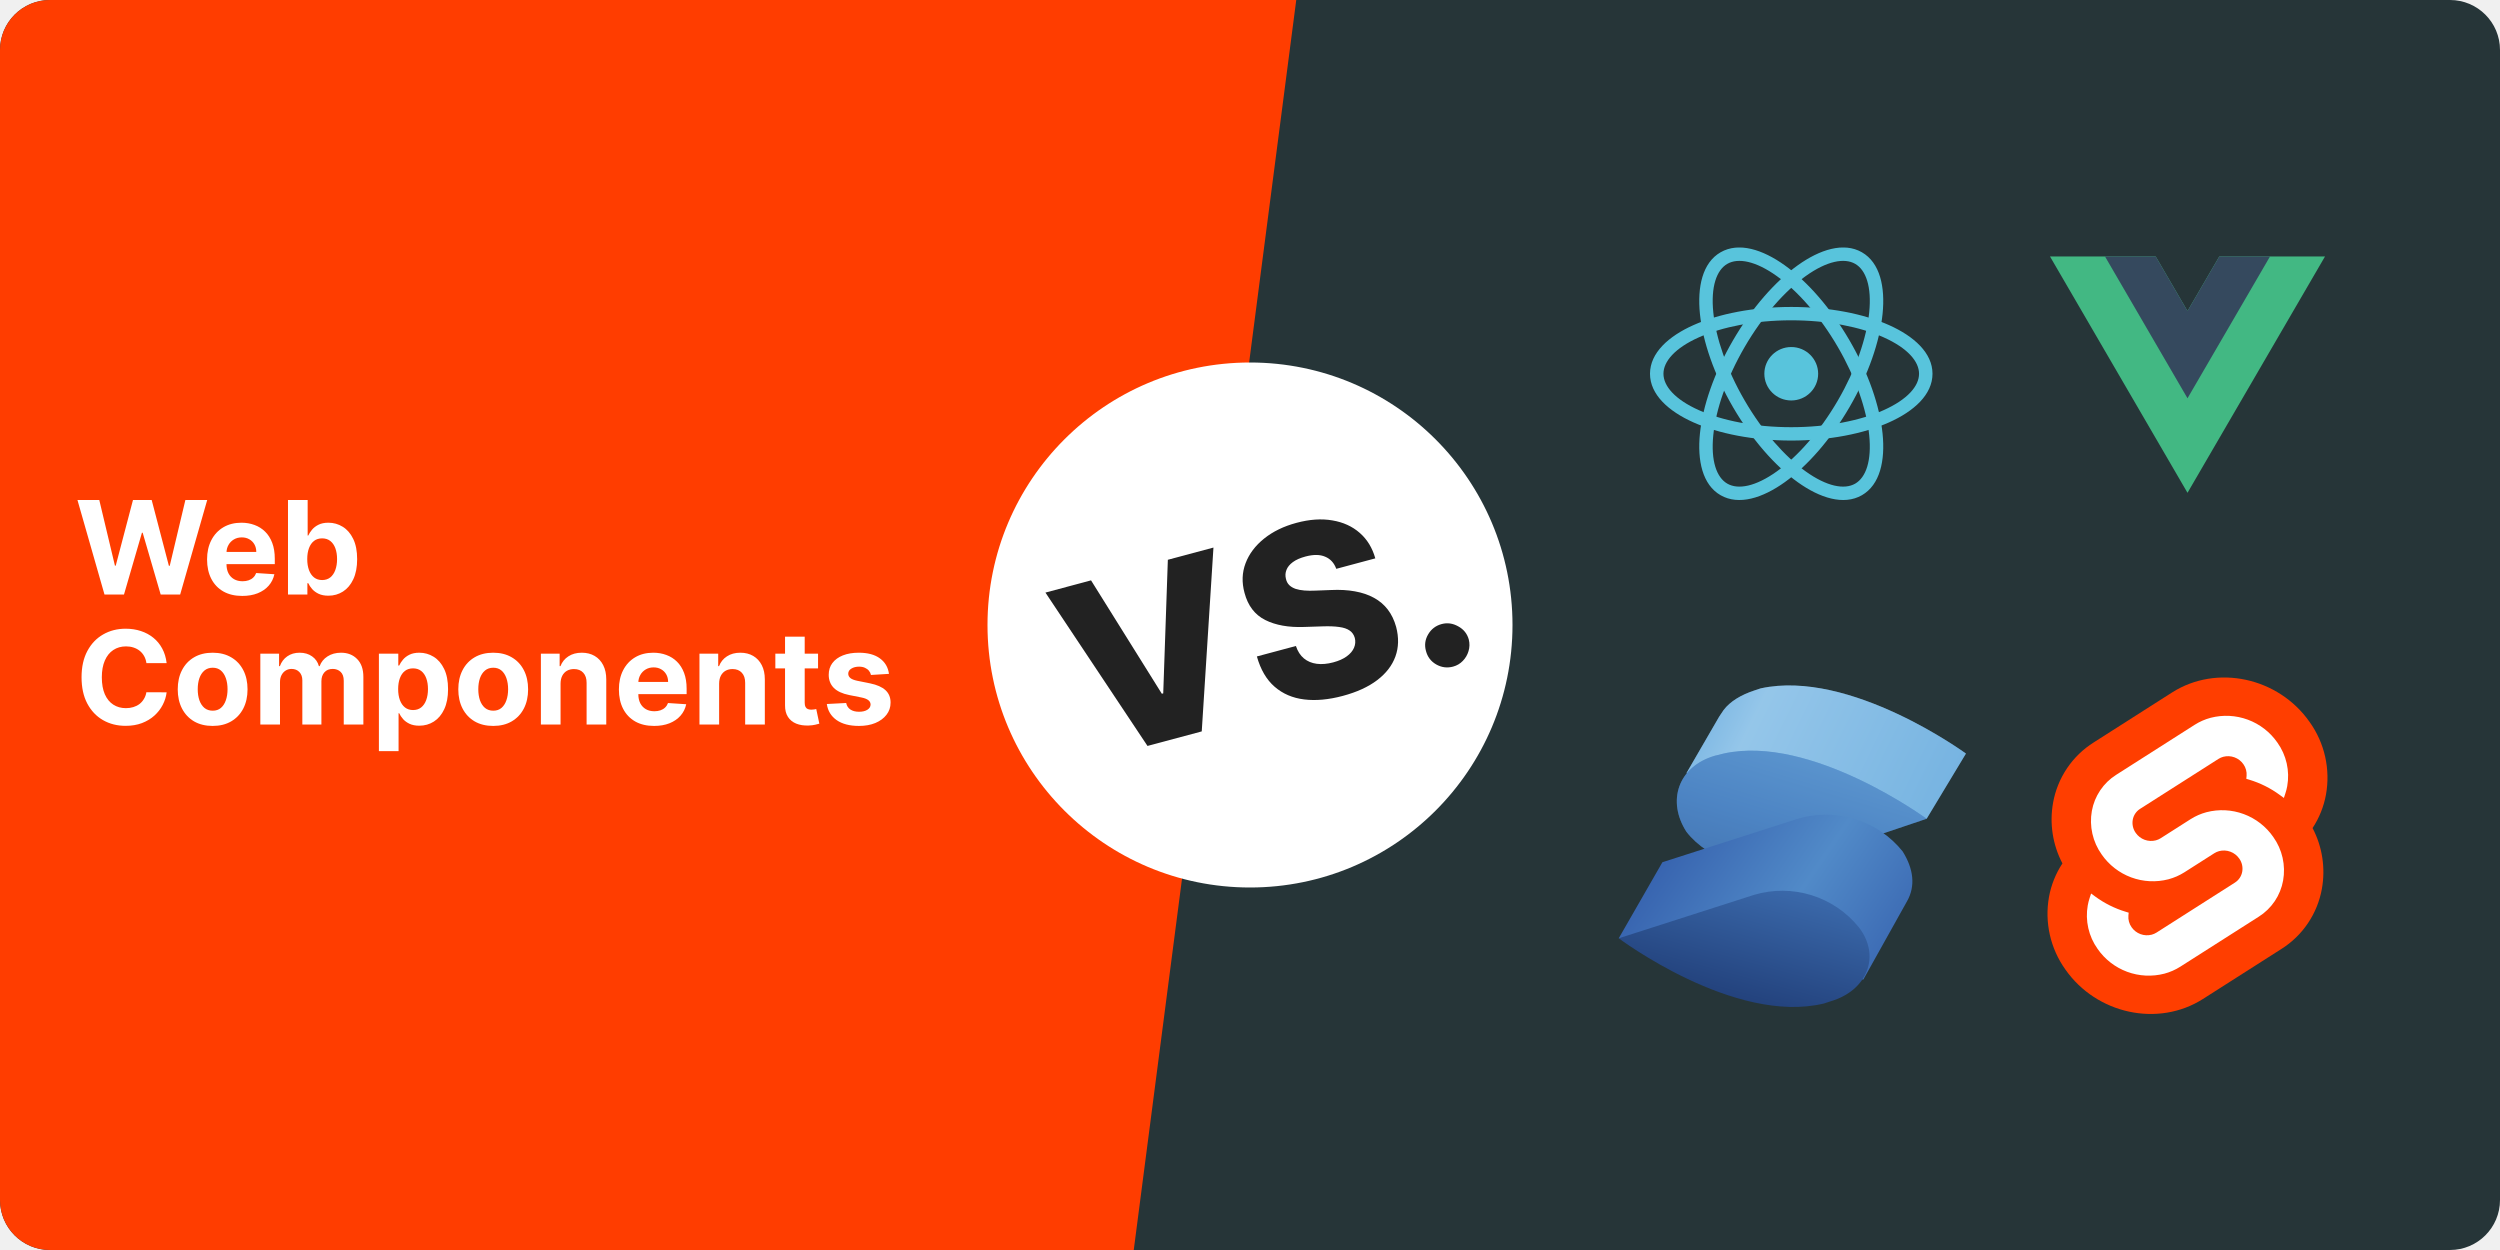
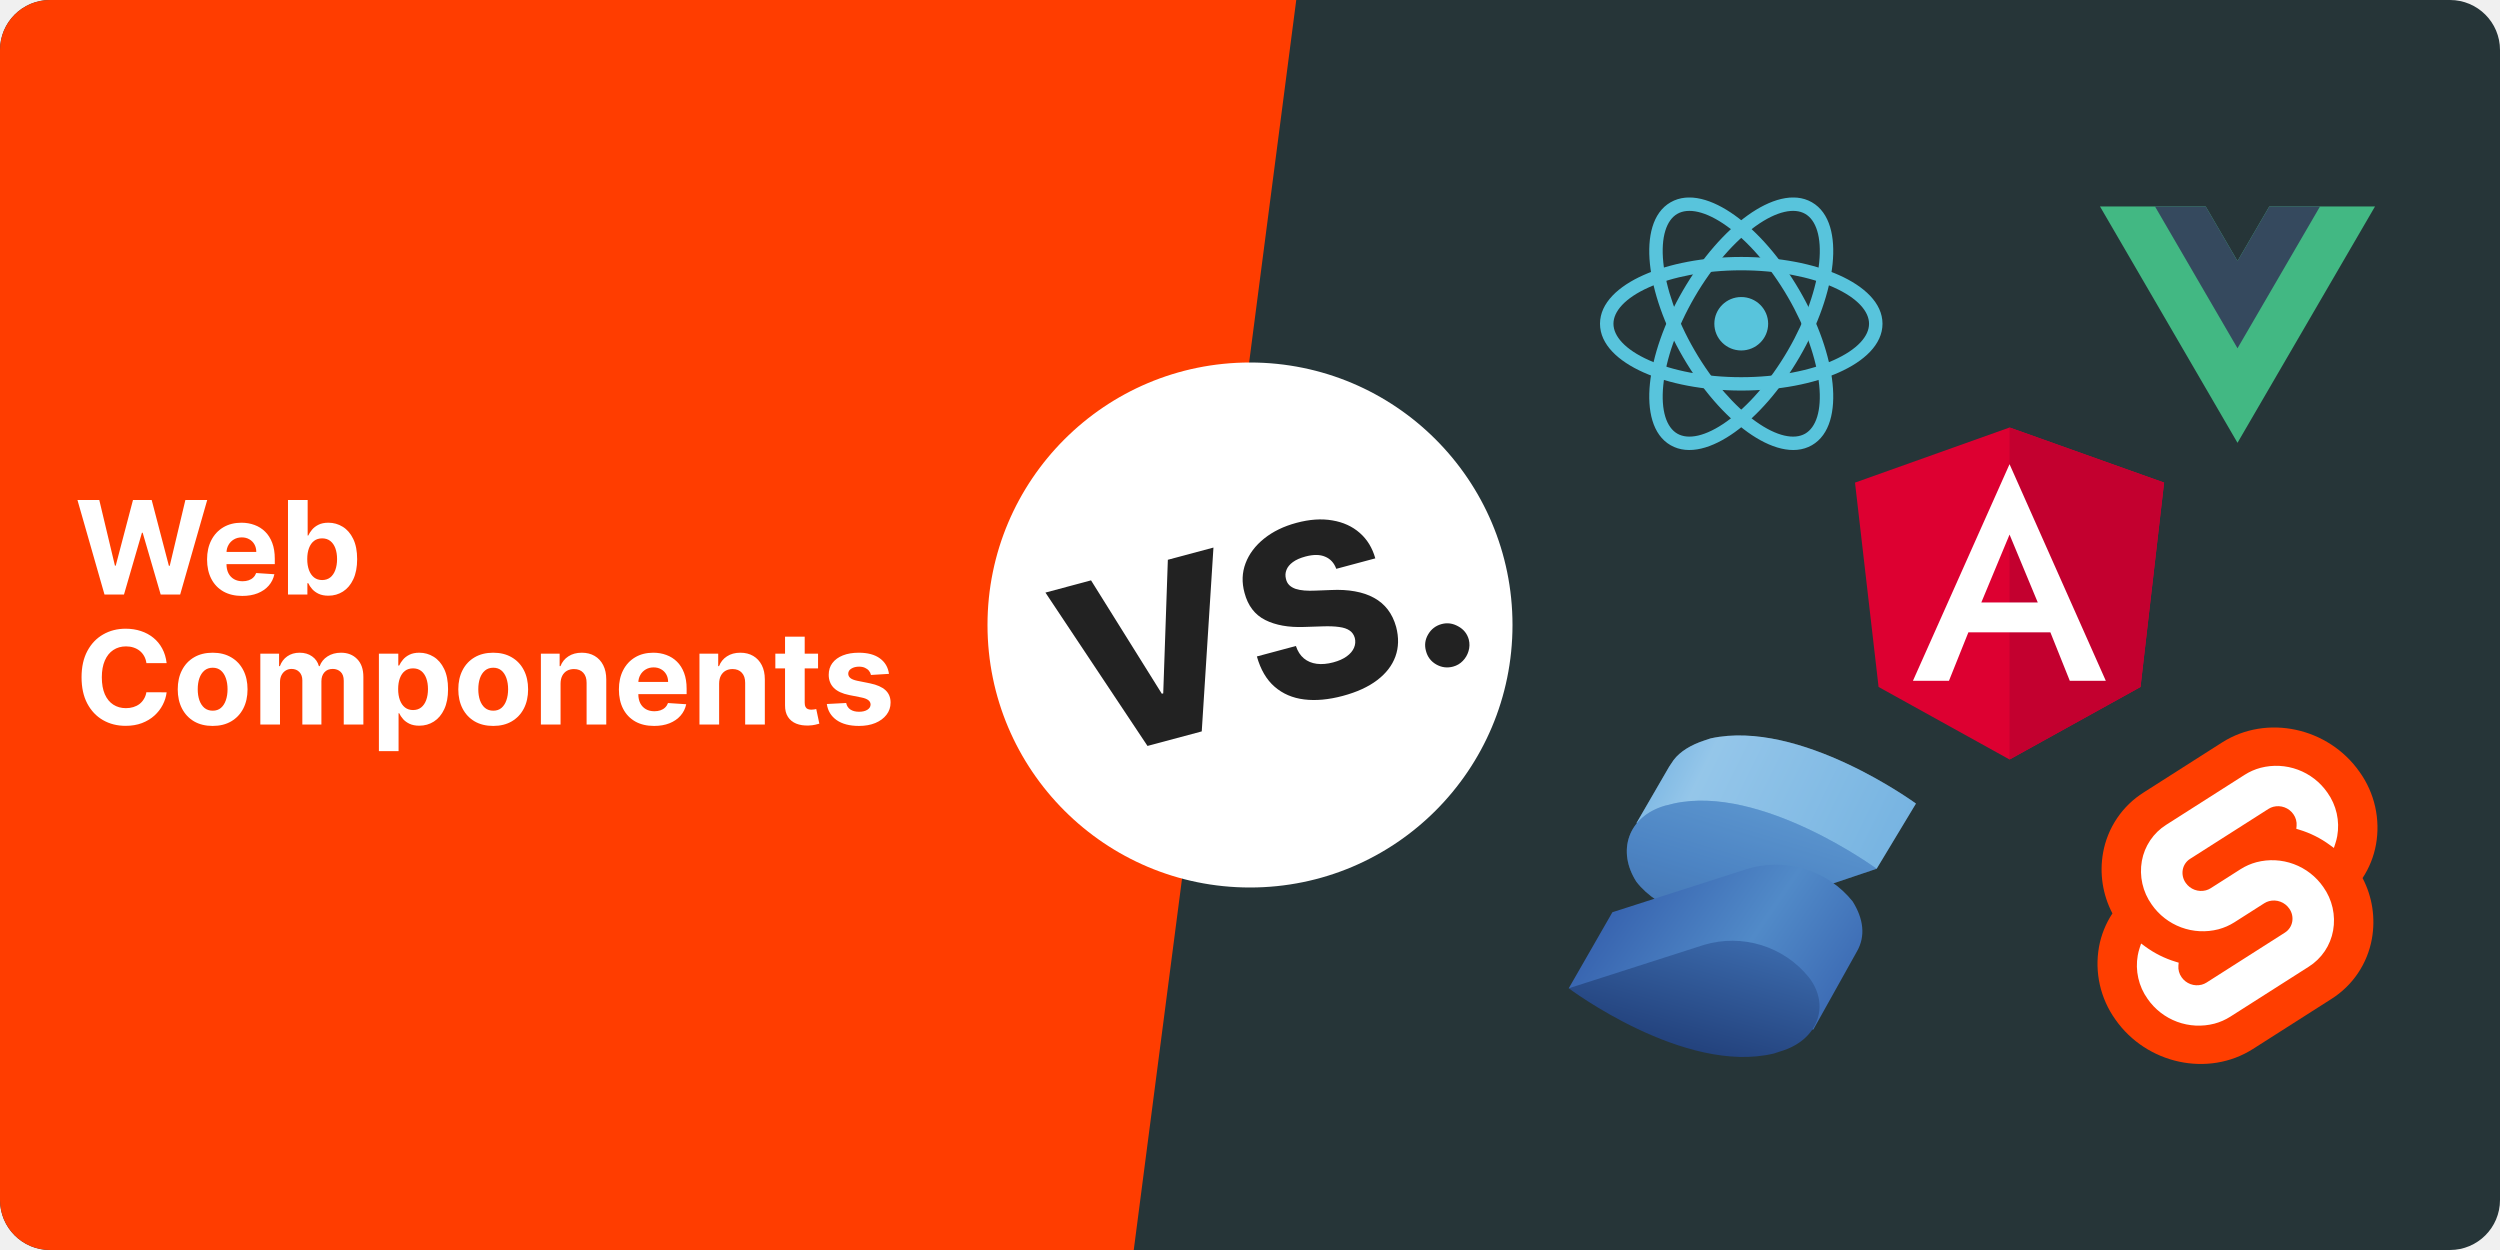
<svg xmlns="http://www.w3.org/2000/svg" width="1000" height="500" viewBox="0 0 1000 500" fill="none">
  <g clip-path="url(#clip0_10_2)">
    <rect width="1000" height="500" rx="20" fill="#263538" />
    <path d="M0 0H518.5L453.5 500H0V0Z" fill="#FF3D00" />
    <path d="M355.586 269.543L348.384 269.986C348.261 269.37 347.997 268.816 347.59 268.324C347.184 267.819 346.649 267.419 345.984 267.124C345.331 266.816 344.55 266.662 343.639 266.662C342.42 266.662 341.392 266.92 340.555 267.437C339.718 267.942 339.299 268.619 339.299 269.469C339.299 270.146 339.57 270.718 340.112 271.186C340.653 271.654 341.583 272.029 342.9 272.312L348.034 273.347C350.791 273.913 352.847 274.824 354.201 276.08C355.555 277.335 356.233 278.985 356.233 281.028C356.233 282.887 355.685 284.518 354.589 285.922C353.506 287.325 352.016 288.421 350.12 289.209C348.237 289.984 346.064 290.372 343.602 290.372C339.847 290.372 336.856 289.59 334.627 288.027C332.411 286.451 331.113 284.309 330.731 281.601L338.468 281.195C338.702 282.339 339.269 283.214 340.167 283.817C341.066 284.408 342.217 284.703 343.62 284.703C344.999 284.703 346.107 284.438 346.944 283.909C347.794 283.367 348.224 282.672 348.237 281.822C348.224 281.108 347.923 280.524 347.332 280.068C346.741 279.6 345.83 279.243 344.599 278.997L339.687 278.018C336.917 277.464 334.855 276.504 333.501 275.138C332.159 273.771 331.488 272.029 331.488 269.912C331.488 268.09 331.981 266.52 332.965 265.203C333.963 263.886 335.36 262.87 337.157 262.156C338.967 261.442 341.084 261.085 343.509 261.085C347.092 261.085 349.911 261.842 351.967 263.357C354.035 264.871 355.242 266.933 355.586 269.543Z" fill="white" />
    <path d="M327.218 261.455V267.364H310.137V261.455H327.218ZM314.015 254.659H321.881V281.102C321.881 281.829 321.992 282.395 322.214 282.801C322.435 283.195 322.743 283.472 323.137 283.632C323.543 283.792 324.011 283.872 324.54 283.872C324.91 283.872 325.279 283.841 325.648 283.78C326.018 283.706 326.301 283.651 326.498 283.614L327.735 289.467C327.341 289.59 326.787 289.732 326.073 289.892C325.359 290.064 324.491 290.169 323.469 290.206C321.573 290.28 319.912 290.027 318.484 289.449C317.068 288.87 315.966 287.972 315.178 286.753C314.39 285.534 314.002 283.995 314.015 282.136V254.659Z" fill="white" />
    <path d="M287.65 273.42V289.818H279.784V261.455H287.281V266.459H287.613C288.241 264.809 289.294 263.504 290.771 262.544C292.248 261.571 294.039 261.085 296.144 261.085C298.114 261.085 299.832 261.516 301.296 262.378C302.761 263.24 303.9 264.471 304.713 266.071C305.525 267.659 305.931 269.555 305.931 271.758V289.818H298.065V273.162C298.077 271.426 297.634 270.072 296.735 269.099C295.837 268.115 294.6 267.622 293.024 267.622C291.965 267.622 291.029 267.85 290.217 268.305C289.417 268.761 288.789 269.426 288.333 270.3C287.89 271.161 287.662 272.202 287.65 273.42Z" fill="white" />
    <path d="M261.632 290.372C258.714 290.372 256.203 289.781 254.098 288.599C252.005 287.405 250.392 285.719 249.26 283.54C248.127 281.348 247.561 278.757 247.561 275.766C247.561 272.848 248.127 270.287 249.26 268.084C250.392 265.88 251.986 264.163 254.042 262.932C256.11 261.701 258.536 261.085 261.318 261.085C263.189 261.085 264.931 261.387 266.544 261.99C268.169 262.581 269.584 263.473 270.791 264.668C272.01 265.862 272.957 267.364 273.635 269.173C274.312 270.971 274.65 273.076 274.65 275.489V277.649H250.7V272.774H267.245C267.245 271.642 266.999 270.638 266.507 269.764C266.014 268.89 265.331 268.207 264.457 267.714C263.595 267.21 262.592 266.957 261.447 266.957C260.253 266.957 259.194 267.234 258.271 267.788C257.36 268.33 256.646 269.062 256.129 269.986C255.612 270.897 255.347 271.912 255.335 273.033V277.668C255.335 279.071 255.593 280.284 256.11 281.305C256.64 282.327 257.385 283.115 258.345 283.669C259.305 284.223 260.444 284.5 261.761 284.5C262.635 284.5 263.435 284.377 264.162 284.131C264.888 283.884 265.51 283.515 266.027 283.023C266.544 282.53 266.938 281.927 267.208 281.213L274.484 281.693C274.115 283.441 273.358 284.968 272.213 286.273C271.08 287.565 269.615 288.575 267.818 289.301C266.033 290.015 263.971 290.372 261.632 290.372Z" fill="white" />
    <path d="M224.224 273.42V289.818H216.358V261.455H223.855V266.459H224.187C224.815 264.809 225.868 263.504 227.345 262.544C228.822 261.571 230.614 261.085 232.719 261.085C234.688 261.085 236.406 261.516 237.871 262.378C239.336 263.24 240.474 264.471 241.287 266.071C242.099 267.659 242.506 269.555 242.506 271.758V289.818H234.639V273.162C234.651 271.426 234.208 270.072 233.31 269.099C232.411 268.115 231.174 267.622 229.598 267.622C228.539 267.622 227.604 267.85 226.791 268.305C225.991 268.761 225.363 269.426 224.908 270.3C224.464 271.161 224.237 272.202 224.224 273.42Z" fill="white" />
    <path d="M197.283 290.372C194.414 290.372 191.934 289.763 189.841 288.544C187.76 287.313 186.154 285.602 185.021 283.41C183.889 281.207 183.322 278.652 183.322 275.747C183.322 272.817 183.889 270.257 185.021 268.065C186.154 265.862 187.76 264.151 189.841 262.932C191.934 261.701 194.414 261.085 197.283 261.085C200.151 261.085 202.625 261.701 204.706 262.932C206.799 264.151 208.411 265.862 209.544 268.065C210.677 270.257 211.243 272.817 211.243 275.747C211.243 278.652 210.677 281.207 209.544 283.41C208.411 285.602 206.799 287.313 204.706 288.544C202.625 289.763 200.151 290.372 197.283 290.372ZM197.32 284.278C198.624 284.278 199.714 283.909 200.588 283.17C201.462 282.419 202.121 281.398 202.564 280.105C203.019 278.812 203.247 277.341 203.247 275.692C203.247 274.042 203.019 272.571 202.564 271.278C202.121 269.986 201.462 268.964 200.588 268.213C199.714 267.462 198.624 267.087 197.32 267.087C196.002 267.087 194.894 267.462 193.996 268.213C193.109 268.964 192.438 269.986 191.983 271.278C191.54 272.571 191.318 274.042 191.318 275.692C191.318 277.341 191.54 278.812 191.983 280.105C192.438 281.398 193.109 282.419 193.996 283.17C194.894 283.909 196.002 284.278 197.32 284.278Z" fill="white" />
-     <path d="M151.561 300.455V261.455H159.317V266.219H159.668C160.012 265.455 160.511 264.68 161.163 263.892C161.828 263.092 162.69 262.427 163.749 261.898C164.82 261.356 166.149 261.085 167.737 261.085C169.805 261.085 171.714 261.627 173.462 262.71C175.21 263.781 176.607 265.4 177.653 267.567C178.7 269.721 179.223 272.423 179.223 275.673C179.223 278.837 178.712 281.509 177.69 283.687C176.681 285.854 175.302 287.498 173.554 288.618C171.818 289.726 169.873 290.28 167.719 290.28C166.192 290.28 164.893 290.027 163.822 289.523C162.764 289.018 161.896 288.384 161.219 287.621C160.542 286.845 160.025 286.063 159.668 285.276H159.428V300.455H151.561ZM159.261 275.636C159.261 277.323 159.495 278.794 159.963 280.05C160.431 281.305 161.108 282.284 161.994 282.986C162.881 283.675 163.958 284.02 165.226 284.02C166.506 284.02 167.589 283.669 168.476 282.967C169.362 282.253 170.033 281.268 170.489 280.013C170.956 278.745 171.19 277.286 171.19 275.636C171.19 273.999 170.963 272.559 170.507 271.315C170.052 270.072 169.381 269.099 168.494 268.398C167.608 267.696 166.518 267.345 165.226 267.345C163.945 267.345 162.862 267.684 161.976 268.361C161.102 269.038 160.431 269.998 159.963 271.241C159.495 272.485 159.261 273.95 159.261 275.636Z" fill="white" />
+     <path d="M151.561 300.455V261.455H159.317V266.219H159.668C160.012 265.455 160.511 264.68 161.163 263.892C161.828 263.092 162.69 262.427 163.749 261.898C164.82 261.356 166.149 261.085 167.737 261.085C169.805 261.085 171.714 261.627 173.462 262.71C175.21 263.781 176.607 265.4 177.653 267.567C178.7 269.721 179.223 272.423 179.223 275.673C179.223 278.837 178.712 281.508 177.69 283.687C176.681 285.854 175.302 287.498 173.554 288.618C171.818 289.726 169.873 290.28 167.719 290.28C166.192 290.28 164.893 290.027 163.822 289.523C162.764 289.018 161.896 288.384 161.219 287.621C160.542 286.845 160.025 286.063 159.668 285.276H159.428V300.455H151.561ZM159.261 275.636C159.261 277.323 159.495 278.794 159.963 280.05C160.431 281.305 161.108 282.284 161.994 282.986C162.881 283.675 163.958 284.02 165.226 284.02C166.506 284.02 167.589 283.669 168.476 282.967C169.362 282.253 170.033 281.268 170.489 280.013C170.956 278.745 171.19 277.286 171.19 275.636C171.19 273.999 170.963 272.559 170.507 271.315C170.052 270.072 169.381 269.099 168.494 268.398C167.608 267.696 166.518 267.345 165.226 267.345C163.945 267.345 162.862 267.684 161.976 268.361C161.102 269.038 160.431 269.998 159.963 271.241C159.495 272.485 159.261 273.95 159.261 275.636Z" fill="white" />
    <path d="M104.131 289.818V261.455H111.629V266.459H111.961C112.552 264.797 113.537 263.486 114.915 262.526C116.294 261.565 117.944 261.085 119.864 261.085C121.809 261.085 123.465 261.571 124.832 262.544C126.198 263.504 127.109 264.809 127.565 266.459H127.86C128.439 264.834 129.485 263.535 130.999 262.562C132.526 261.578 134.329 261.085 136.41 261.085C139.057 261.085 141.205 261.928 142.854 263.615C144.516 265.289 145.347 267.665 145.347 270.743V289.818H137.499V272.294C137.499 270.718 137.081 269.536 136.244 268.749C135.406 267.961 134.36 267.567 133.104 267.567C131.676 267.567 130.562 268.022 129.762 268.933C128.962 269.832 128.562 271.02 128.562 272.497V289.818H120.935V272.128C120.935 270.737 120.535 269.629 119.735 268.804C118.947 267.979 117.907 267.567 116.614 267.567C115.74 267.567 114.952 267.788 114.251 268.232C113.561 268.662 113.013 269.272 112.607 270.06C112.201 270.835 111.998 271.746 111.998 272.793V289.818H104.131Z" fill="white" />
    <path d="M85.056 290.372C82.188 290.372 79.707 289.763 77.614 288.544C75.534 287.313 73.927 285.602 72.795 283.41C71.662 281.207 71.096 278.652 71.096 275.747C71.096 272.817 71.662 270.257 72.795 268.065C73.927 265.862 75.534 264.151 77.614 262.932C79.707 261.701 82.188 261.085 85.056 261.085C87.924 261.085 90.399 261.701 92.479 262.932C94.572 264.151 96.185 265.862 97.317 268.065C98.45 270.257 99.016 272.817 99.016 275.747C99.016 278.652 98.45 281.207 97.317 283.41C96.185 285.602 94.572 287.313 92.479 288.544C90.399 289.763 87.924 290.372 85.056 290.372ZM85.093 284.278C86.398 284.278 87.487 283.909 88.362 283.17C89.236 282.419 89.894 281.398 90.337 280.105C90.793 278.812 91.02 277.341 91.02 275.692C91.02 274.042 90.793 272.571 90.337 271.278C89.894 269.986 89.236 268.964 88.362 268.213C87.487 267.462 86.398 267.087 85.093 267.087C83.776 267.087 82.668 267.462 81.769 268.213C80.883 268.964 80.212 269.986 79.756 271.278C79.313 272.571 79.092 274.042 79.092 275.692C79.092 277.341 79.313 278.812 79.756 280.105C80.212 281.398 80.883 282.419 81.769 283.17C82.668 283.909 83.776 284.278 85.093 284.278Z" fill="white" />
    <path d="M66.655 265.24H58.567C58.419 264.194 58.117 263.264 57.662 262.452C57.206 261.627 56.622 260.925 55.908 260.347C55.194 259.768 54.369 259.325 53.433 259.017C52.51 258.709 51.507 258.555 50.423 258.555C48.466 258.555 46.761 259.042 45.308 260.014C43.855 260.974 42.729 262.378 41.929 264.224C41.129 266.059 40.729 268.287 40.729 270.909C40.729 273.605 41.129 275.87 41.929 277.705C42.741 279.539 43.874 280.924 45.327 281.859C46.779 282.795 48.46 283.263 50.368 283.263C51.439 283.263 52.43 283.121 53.341 282.838C54.264 282.555 55.083 282.143 55.797 281.601C56.511 281.047 57.102 280.376 57.569 279.588C58.05 278.8 58.382 277.901 58.567 276.892L66.655 276.929C66.445 278.665 65.922 280.339 65.085 281.952C64.26 283.552 63.146 284.986 61.743 286.254C60.352 287.51 58.69 288.507 56.757 289.246C54.837 289.972 52.664 290.335 50.239 290.335C46.865 290.335 43.849 289.572 41.19 288.045C38.544 286.519 36.451 284.309 34.912 281.416C33.385 278.523 32.622 275.021 32.622 270.909C32.622 266.785 33.398 263.276 34.949 260.384C36.5 257.491 38.605 255.287 41.264 253.773C43.923 252.246 46.915 251.483 50.239 251.483C52.43 251.483 54.461 251.791 56.332 252.406C58.216 253.022 59.884 253.92 61.337 255.102C62.789 256.272 63.971 257.706 64.882 259.405C65.805 261.104 66.396 263.049 66.655 265.24Z" fill="white" />
    <path d="M115.197 237.818V200H123.063V214.219H123.304C123.648 213.455 124.147 212.68 124.799 211.892C125.464 211.092 126.326 210.427 127.385 209.898C128.456 209.356 129.785 209.085 131.373 209.085C133.441 209.085 135.349 209.627 137.098 210.71C138.846 211.781 140.243 213.4 141.289 215.567C142.336 217.721 142.859 220.423 142.859 223.673C142.859 226.837 142.348 229.509 141.326 231.688C140.317 233.854 138.938 235.498 137.19 236.618C135.454 237.726 133.509 238.28 131.355 238.28C129.828 238.28 128.529 238.027 127.458 237.523C126.4 237.018 125.532 236.384 124.855 235.621C124.178 234.845 123.661 234.063 123.304 233.276H122.953V237.818H115.197ZM122.897 223.636C122.897 225.323 123.131 226.794 123.599 228.05C124.067 229.305 124.744 230.284 125.63 230.986C126.517 231.675 127.594 232.02 128.862 232.02C130.142 232.02 131.225 231.669 132.112 230.967C132.998 230.253 133.669 229.268 134.125 228.013C134.592 226.745 134.826 225.286 134.826 223.636C134.826 221.999 134.599 220.559 134.143 219.315C133.688 218.072 133.017 217.099 132.13 216.398C131.244 215.696 130.154 215.345 128.862 215.345C127.581 215.345 126.498 215.684 125.612 216.361C124.738 217.038 124.067 217.998 123.599 219.241C123.131 220.485 122.897 221.95 122.897 223.636Z" fill="white" />
    <path d="M96.897 238.372C93.98 238.372 91.468 237.781 89.363 236.599C87.27 235.405 85.658 233.719 84.525 231.54C83.393 229.348 82.826 226.757 82.826 223.766C82.826 220.848 83.393 218.287 84.525 216.084C85.658 213.88 87.252 212.163 89.308 210.932C91.376 209.701 93.801 209.085 96.583 209.085C98.455 209.085 100.197 209.387 101.809 209.99C103.434 210.581 104.85 211.473 106.056 212.668C107.275 213.862 108.223 215.364 108.9 217.173C109.577 218.971 109.916 221.076 109.916 223.489V225.649H85.966V220.774H102.511C102.511 219.642 102.265 218.638 101.772 217.764C101.28 216.89 100.597 216.207 99.723 215.714C98.861 215.21 97.858 214.957 96.713 214.957C95.519 214.957 94.46 215.234 93.537 215.788C92.626 216.33 91.912 217.062 91.394 217.986C90.877 218.897 90.613 219.912 90.6 221.033V225.668C90.6 227.071 90.859 228.284 91.376 229.305C91.905 230.327 92.65 231.115 93.61 231.669C94.571 232.223 95.709 232.5 97.027 232.5C97.901 232.5 98.701 232.377 99.427 232.131C100.153 231.884 100.775 231.515 101.292 231.023C101.809 230.53 102.203 229.927 102.474 229.213L109.75 229.693C109.38 231.441 108.623 232.968 107.478 234.273C106.346 235.565 104.881 236.575 103.083 237.301C101.298 238.015 99.236 238.372 96.897 238.372Z" fill="white" />
    <path d="M41.8 237.818L30.979 200H39.713L45.973 226.277H46.287L53.193 200H60.672L67.56 226.332H67.892L74.152 200H82.886L72.065 237.818H64.273L57.071 213.092H56.776L49.592 237.818H41.8Z" fill="white" />
    <circle cx="500" cy="250" r="105" fill="white" />
    <path d="M581.24 266.643C578.869 267.279 576.615 266.989 574.478 265.773C572.362 264.552 570.998 262.753 570.384 260.376C569.739 258.055 570.03 255.847 571.257 253.754C572.5 251.632 574.307 250.254 576.678 249.619C578.918 249.019 581.117 249.324 583.276 250.533C585.452 251.715 586.862 253.467 587.508 255.788C587.909 257.374 587.877 258.924 587.412 260.437C586.969 261.944 586.203 263.255 585.113 264.37C584.046 265.48 582.755 266.237 581.24 266.643Z" fill="#222222" />
-     <path d="M534.513 227.529C533.646 225.173 532.167 223.558 530.074 222.684C527.997 221.782 525.366 221.757 522.183 222.61C520.076 223.174 518.393 223.919 517.135 224.845C515.877 225.77 515.026 226.81 514.583 227.964C514.133 229.096 514.062 230.28 514.37 231.515C514.596 232.537 515.032 233.373 515.677 234.024C516.344 234.668 517.185 235.172 518.2 235.536C519.231 235.871 520.42 236.094 521.767 236.203C523.114 236.313 524.6 236.327 526.225 236.244L532.373 236.009C535.904 235.839 539.105 236.017 541.975 236.542C544.867 237.061 547.403 237.922 549.585 239.126C551.788 240.324 553.631 241.889 555.113 243.821C556.596 245.753 557.71 248.066 558.455 250.761C559.574 255.025 559.478 258.969 558.166 262.591C556.855 266.213 554.419 269.371 550.858 272.067C547.32 274.756 542.741 276.853 537.121 278.359C531.479 279.871 526.335 280.343 521.69 279.776C517.044 279.21 513.095 277.515 509.845 274.691C506.594 271.868 504.23 267.831 502.753 262.58L518.361 258.398C519.075 260.536 520.142 262.191 521.562 263.364C522.982 264.536 524.692 265.254 526.692 265.518C528.715 265.777 530.922 265.585 533.315 264.944C535.51 264.356 537.297 263.559 538.675 262.555C540.074 261.545 541.05 260.401 541.602 259.123C542.154 257.846 542.259 256.524 541.916 255.157C541.553 253.89 540.866 252.909 539.857 252.215C538.841 251.499 537.444 251.026 535.665 250.797C533.902 250.54 531.715 250.455 529.103 250.543L521.615 250.785C515.417 251.011 510.238 250.081 506.08 247.995C501.915 245.887 499.158 242.273 497.81 237.152C496.67 232.987 496.81 229.032 498.23 225.287C499.65 221.542 502.123 218.256 505.648 215.429C509.172 212.602 513.492 210.503 518.607 209.133C523.832 207.733 528.604 207.407 532.922 208.156C537.256 208.877 540.915 210.544 543.897 213.156C546.879 215.769 548.954 219.166 550.122 223.347L534.513 227.529Z" fill="#222222" />
+     <path d="M534.513 227.529C533.646 225.173 532.167 223.558 530.074 222.684C527.997 221.782 525.366 221.757 522.183 222.61C520.076 223.174 518.393 223.919 517.135 224.845C515.877 225.77 515.026 226.81 514.583 227.964C514.133 229.096 514.062 230.28 514.37 231.515C514.596 232.537 515.032 233.373 515.677 234.024C516.344 234.668 517.185 235.172 518.2 235.536C519.231 235.871 520.42 236.094 521.767 236.203C523.114 236.313 524.6 236.327 526.225 236.244L532.373 236.009C535.904 235.839 539.105 236.017 541.975 236.542C544.867 237.061 547.403 237.922 549.585 239.126C551.788 240.324 553.631 241.889 555.113 243.821C556.596 245.753 557.71 248.066 558.455 250.761C559.574 255.025 559.478 258.969 558.166 262.591C556.854 266.213 554.419 269.371 550.858 272.067C547.32 274.756 542.741 276.853 537.121 278.359C531.479 279.871 526.335 280.343 521.69 279.776C517.044 279.21 513.095 277.515 509.845 274.691C506.594 271.868 504.23 267.831 502.753 262.58L518.361 258.398C519.075 260.536 520.142 262.191 521.562 263.364C522.982 264.536 524.692 265.254 526.692 265.518C528.715 265.777 530.922 265.585 533.315 264.944C535.51 264.356 537.297 263.559 538.675 262.555C540.074 261.545 541.05 260.401 541.602 259.123C542.154 257.846 542.259 256.524 541.916 255.157C541.553 253.89 540.866 252.909 539.857 252.215C538.841 251.499 537.444 251.026 535.665 250.797C533.902 250.54 531.715 250.455 529.103 250.543L521.615 250.785C515.417 251.011 510.238 250.081 506.08 247.995C501.915 245.887 499.158 242.273 497.81 237.152C496.67 232.987 496.81 229.032 498.23 225.287C499.65 221.542 502.123 218.256 505.648 215.429C509.172 212.602 513.492 210.503 518.607 209.133C523.832 207.733 528.604 207.407 532.922 208.156C537.256 208.877 540.915 210.544 543.897 213.156C546.879 215.769 548.954 219.166 550.122 223.347L534.513 227.529Z" fill="#222222" />
    <path d="M436.416 232.144L464.733 277.497L465.293 277.347L467.139 223.912L485.382 219.024L480.698 292.56L458.998 298.375L418.173 237.032L436.416 232.144Z" fill="#222222" />
-     <path d="M887.719 102.594L875 124.422L862.281 102.594H820L875 197.125L930 102.594H887.719Z" fill="#42B883" />
-     <path d="M887.719 102.594L875 124.422L862.281 102.594H842L875 159.312L908 102.594H887.719Z" fill="#35495E" />
+     <path d="M907.719 82.594L895 104.422L882.281 82.594H840L895 177.125L950 82.594H907.719Z" fill="#42B883" />
+     <path d="M907.719 82.594L895 104.422L882.281 82.594H862L895 139.312L928 82.594H907.719Z" fill="#35495E" />
    <g clip-path="url(#clip1_10_2)">
-       <path d="M716.5 160.188C722.444 160.188 727.262 155.403 727.262 149.5C727.262 143.597 722.444 138.812 716.5 138.812C710.556 138.812 705.738 143.597 705.738 149.5C705.738 155.403 710.556 160.188 716.5 160.188Z" fill="#58C4DC" />
-       <path fill-rule="evenodd" clip-rule="evenodd" d="M679.555 134.932C669.986 139.209 665.381 144.566 665.381 149.5C665.381 154.434 669.986 159.791 679.555 164.068C688.872 168.231 701.931 170.876 716.5 170.876C731.069 170.876 744.128 168.231 753.445 164.068C763.014 159.791 767.619 154.434 767.619 149.5C767.619 144.566 763.014 139.209 753.445 134.932C744.128 130.769 731.069 128.124 716.5 128.124C701.931 128.124 688.872 130.769 679.555 134.932ZM677.347 130.059C687.505 125.519 701.351 122.78 716.5 122.78C731.649 122.78 745.495 125.519 755.653 130.059C765.559 134.486 773 141.153 773 149.5C773 157.847 765.559 164.514 755.653 168.941C745.495 173.481 731.649 176.22 716.5 176.22C701.351 176.22 687.505 173.481 677.347 168.941C667.441 164.514 660 157.847 660 149.5C660 141.153 667.441 134.486 677.347 130.059Z" fill="#58C4DC" />
-       <path fill-rule="evenodd" clip-rule="evenodd" d="M710.731 110.441C702.217 104.349 695.243 103.067 690.94 105.534C686.638 108.001 684.269 114.64 685.324 125.009C686.352 135.103 690.575 147.658 697.86 160.188C705.144 172.718 713.98 182.628 722.269 188.559C730.783 194.651 737.757 195.933 742.059 193.466C746.362 190.999 748.731 184.36 747.676 173.991C746.648 163.897 742.425 151.342 735.14 138.812C727.856 126.282 719.02 116.372 710.731 110.441ZM713.876 106.105C722.915 112.572 732.225 123.111 739.8 136.14C747.375 149.17 751.909 162.447 753.03 173.454C754.122 184.187 752.029 193.92 744.75 198.094C737.471 202.267 727.937 199.201 719.124 192.895C710.085 186.428 700.774 175.889 693.2 162.86C685.625 149.83 681.091 136.553 679.97 125.546C678.878 114.813 680.971 105.08 688.25 100.906C695.529 96.733 705.063 99.799 713.876 106.105Z" fill="#58C4DC" />
-       <path fill-rule="evenodd" clip-rule="evenodd" d="M747.676 125.009C748.731 114.64 746.362 108.001 742.06 105.534C737.757 103.067 730.783 104.349 722.269 110.441C713.98 116.372 705.144 126.282 697.86 138.812C690.576 151.342 686.352 163.897 685.324 173.991C684.269 184.36 686.638 190.999 690.941 193.466C695.243 195.933 702.217 194.651 710.731 188.559C719.02 182.628 727.856 172.718 735.14 160.188C742.425 147.658 746.648 135.103 747.676 125.009ZM753.03 125.546C751.909 136.553 747.375 149.83 739.8 162.86C732.226 175.889 722.915 186.428 713.876 192.895C705.063 199.201 695.529 202.267 688.25 198.094C680.971 193.92 678.878 184.187 679.971 173.454C681.091 162.447 685.625 149.17 693.2 136.14C700.775 123.111 710.086 112.572 719.124 106.105C727.937 99.799 737.471 96.733 744.75 100.906C752.029 105.08 754.122 114.813 753.03 125.546Z" fill="#58C4DC" />
+       <path d="M696.5 140.188C702.444 140.188 707.262 135.403 707.262 129.5C707.262 123.597 702.444 118.812 696.5 118.812C690.556 118.812 685.738 123.597 685.738 129.5C685.738 135.403 690.556 140.188 696.5 140.188Z" fill="#58C4DC" />
+       <path fill-rule="evenodd" clip-rule="evenodd" d="M659.555 114.932C649.986 119.209 645.381 124.566 645.381 129.5C645.381 134.434 649.986 139.791 659.555 144.068C668.872 148.231 681.931 150.876 696.5 150.876C711.069 150.876 724.128 148.231 733.445 144.068C743.014 139.791 747.619 134.434 747.619 129.5C747.619 124.566 743.014 119.209 733.445 114.932C724.128 110.769 711.069 108.124 696.5 108.124C681.931 108.124 668.872 110.769 659.555 114.932ZM657.347 110.059C667.505 105.519 681.351 102.78 696.5 102.78C711.649 102.78 725.495 105.519 735.653 110.059C745.559 114.486 753 121.153 753 129.5C753 137.847 745.559 144.514 735.653 148.941C725.495 153.481 711.649 156.22 696.5 156.22C681.351 156.22 667.505 153.481 657.347 148.941C647.441 144.514 640 137.847 640 129.5C640 121.153 647.441 114.486 657.347 110.059Z" fill="#58C4DC" />
+       <path fill-rule="evenodd" clip-rule="evenodd" d="M690.731 90.441C682.217 84.349 675.243 83.067 670.94 85.534C666.638 88.001 664.269 94.64 665.324 105.009C666.352 115.103 670.575 127.658 677.86 140.188C685.144 152.718 693.98 162.628 702.269 168.559C710.783 174.651 717.757 175.933 722.059 173.466C726.362 170.999 728.731 164.36 727.676 153.991C726.648 143.897 722.425 131.342 715.14 118.812C707.856 106.282 699.02 96.372 690.731 90.441ZM693.876 86.105C702.915 92.572 712.225 103.111 719.8 116.14C727.375 129.17 731.909 142.447 733.03 153.454C734.122 164.187 732.029 173.92 724.75 178.094C717.471 182.267 707.937 179.201 699.124 172.895C690.085 166.428 680.774 155.889 673.2 142.86C665.625 129.83 661.091 116.553 659.97 105.546C658.878 94.813 660.971 85.08 668.25 80.906C675.529 76.733 685.063 79.799 693.876 86.105Z" fill="#58C4DC" />
+       <path fill-rule="evenodd" clip-rule="evenodd" d="M727.676 105.009C728.731 94.64 726.362 88.001 722.06 85.534C717.757 83.067 710.783 84.349 702.269 90.441C693.98 96.372 685.144 106.282 677.86 118.812C670.576 131.342 666.352 143.897 665.324 153.991C664.269 164.36 666.638 170.999 670.941 173.466C675.243 175.933 682.217 174.651 690.731 168.559C699.02 162.628 707.856 152.718 715.14 140.188C722.425 127.658 726.648 115.103 727.676 105.009ZM733.03 105.546C731.909 116.553 727.375 129.83 719.8 142.86C712.226 155.889 702.915 166.428 693.876 172.895C685.063 179.201 675.529 182.267 668.25 178.094C660.971 173.92 658.878 164.187 659.971 153.454C661.091 142.447 665.625 129.17 673.2 116.14C680.775 103.111 690.086 92.572 699.124 86.105C707.937 79.799 717.471 76.733 724.75 80.906C732.029 85.08 734.122 94.813 733.03 105.546Z" fill="#58C4DC" />
    </g>
-     <path d="M786.379 301.425C786.379 301.425 740.084 267.523 704.271 275.346L701.651 276.216C696.41 277.954 692.042 280.562 689.422 284.039L687.675 286.647L674.572 309.249L697.283 313.595C706.892 319.68 719.12 322.288 730.476 319.68L770.657 327.504L786.379 301.425Z" fill="#76B3E1" />
-     <path opacity="0.3" d="M786.379 301.425C786.379 301.425 740.084 267.523 704.271 275.346L701.651 276.216C696.41 277.954 692.042 280.562 689.422 284.039L687.675 286.647L674.572 309.249L697.283 313.595C706.892 319.68 719.12 322.288 730.476 319.68L770.657 327.504L786.379 301.425Z" fill="url(#paint0_linear_10_2)" />
-     <path d="M689.422 301.425L685.928 302.294C671.078 306.641 666.711 320.549 674.572 332.719C683.307 344.02 701.651 350.105 716.5 345.759L770.657 327.504C770.657 327.504 724.361 293.601 689.422 301.425Z" fill="#518AC8" />
-     <path opacity="0.3" d="M689.422 301.425L685.928 302.294C671.078 306.641 666.711 320.549 674.572 332.719C683.307 344.02 701.651 350.105 716.5 345.759L770.657 327.504C770.657 327.504 724.361 293.601 689.422 301.425Z" fill="url(#paint1_linear_10_2)" />
-     <path d="M761.048 340.543C756.158 334.463 749.555 329.974 742.085 327.651C734.616 325.328 726.62 325.276 719.121 327.504L664.964 344.889L647.494 375.314L745.325 391.831L762.795 360.536C766.289 354.451 765.416 347.497 761.048 340.543Z" fill="url(#paint2_linear_10_2)" />
-     <path d="M743.578 370.968C738.688 364.888 732.085 360.399 724.616 358.076C717.146 355.753 709.15 355.701 701.651 357.929L647.494 375.314C647.494 375.314 693.789 410.086 729.602 401.393L732.223 400.523C747.072 396.177 752.313 382.268 743.578 370.968Z" fill="url(#paint3_linear_10_2)" />
-     <path d="M923.851 288.807C911.353 270.921 886.67 265.619 868.824 276.989L837.488 296.966C833.252 299.629 829.619 303.146 826.821 307.294C824.022 311.441 822.12 316.126 821.236 321.051C819.741 329.344 821.056 337.9 824.971 345.362C822.288 349.432 820.458 354.003 819.591 358.8C818.699 363.823 818.818 368.974 819.942 373.95C821.066 378.927 823.173 383.628 826.138 387.78C838.635 405.669 863.32 410.972 881.164 399.598L912.507 379.622C916.742 376.958 920.373 373.44 923.171 369.293C925.968 365.146 927.869 360.46 928.751 355.537C930.249 347.244 928.938 338.688 925.026 331.224C927.708 327.154 929.536 322.583 930.402 317.787C931.296 312.764 931.178 307.613 930.054 302.637C928.93 297.66 926.823 292.959 923.857 288.807" fill="#FF3E00" />
-     <path d="M865.762 389.463C860.83 390.746 855.622 390.483 850.844 388.712C846.065 386.94 841.945 383.745 839.04 379.558C837.257 377.062 835.991 374.235 835.315 371.243C834.639 368.251 834.567 365.154 835.104 362.134C835.285 361.142 835.535 360.165 835.852 359.208L836.442 357.405L838.049 358.584C841.756 361.31 845.901 363.382 850.306 364.713L851.47 365.066L851.363 366.229C851.222 367.882 851.67 369.532 852.629 370.886C853.504 372.148 854.745 373.111 856.185 373.645C857.625 374.179 859.194 374.258 860.68 373.872C861.36 373.691 862.008 373.407 862.603 373.031L893.945 353.051C894.712 352.569 895.37 351.931 895.877 351.18C896.384 350.429 896.729 349.58 896.89 348.688C897.051 347.778 897.029 346.844 896.825 345.942C896.621 345.041 896.24 344.188 895.703 343.436C894.828 342.173 893.587 341.21 892.147 340.676C890.707 340.141 889.138 340.061 887.652 340.447C886.972 340.628 886.323 340.912 885.729 341.288L873.769 348.913C871.8 350.163 869.653 351.106 867.4 351.708C862.467 352.99 857.26 352.728 852.482 350.957C847.703 349.185 843.583 345.99 840.678 341.803C838.895 339.307 837.628 336.48 836.952 333.488C836.275 330.496 836.204 327.399 836.74 324.378C837.273 321.417 838.418 318.6 840.101 316.106C841.785 313.613 843.971 311.499 846.518 309.898L877.864 289.923C879.832 288.67 881.98 287.727 884.233 287.124C889.165 285.842 894.372 286.104 899.151 287.876C903.93 289.647 908.05 292.842 910.955 297.029C912.738 299.525 914.004 302.352 914.681 305.344C915.357 308.336 915.429 311.433 914.892 314.454C914.709 315.445 914.459 316.423 914.143 317.38L913.553 319.182L911.947 318.006C908.24 315.28 904.095 313.207 899.69 311.877L898.524 311.524L898.633 310.361C898.774 308.707 898.326 307.056 897.368 305.701C896.494 304.438 895.252 303.475 893.812 302.941C892.373 302.407 890.803 302.328 889.317 302.714C888.637 302.895 887.989 303.179 887.395 303.556L856.044 323.536C855.277 324.018 854.619 324.655 854.113 325.407C853.606 326.158 853.261 327.006 853.101 327.898C852.94 328.808 852.961 329.742 853.165 330.644C853.368 331.546 853.749 332.399 854.286 333.152C855.161 334.414 856.402 335.377 857.842 335.912C859.282 336.446 860.851 336.526 862.337 336.14C863.017 335.959 863.665 335.675 864.26 335.299L876.219 327.678C878.186 326.425 880.334 325.482 882.588 324.881C887.52 323.598 892.727 323.861 897.505 325.632C902.284 327.403 906.404 330.599 909.308 334.786C911.092 337.282 912.359 340.109 913.035 343.101C913.711 346.093 913.783 349.19 913.246 352.21C912.715 355.171 911.571 357.989 909.889 360.483C908.207 362.977 906.023 365.093 903.477 366.695L872.131 386.665C870.163 387.917 868.015 388.861 865.762 389.463Z" fill="white" />
+     <path d="M766.379 321.425C766.379 321.425 720.084 287.523 684.271 295.346L681.651 296.216C676.41 297.954 672.042 300.562 669.422 304.039L667.675 306.647L654.572 329.249L677.283 333.595C686.892 339.68 699.12 342.288 710.476 339.68L750.657 347.504L766.379 321.425Z" fill="#76B3E1" />
+     <path opacity="0.3" d="M766.379 321.425C766.379 321.425 720.084 287.523 684.271 295.346L681.651 296.216C676.41 297.954 672.042 300.562 669.422 304.039L667.675 306.647L654.572 329.249L677.283 333.595C686.892 339.68 699.12 342.288 710.476 339.68L750.657 347.504L766.379 321.425Z" fill="url(#paint0_linear_10_2)" />
+     <path d="M669.422 321.425L665.928 322.294C651.078 326.641 646.711 340.549 654.572 352.719C663.307 364.02 681.651 370.105 696.5 365.759L750.657 347.504C750.657 347.504 704.361 313.601 669.422 321.425Z" fill="#518AC8" />
+     <path opacity="0.3" d="M669.422 321.425L665.928 322.294C651.078 326.641 646.711 340.549 654.572 352.719C663.307 364.02 681.651 370.105 696.5 365.759L750.657 347.504C750.657 347.504 704.361 313.601 669.422 321.425Z" fill="url(#paint1_linear_10_2)" />
+     <path d="M741.048 360.543C736.158 354.463 729.555 349.974 722.085 347.651C714.616 345.328 706.62 345.276 699.121 347.504L644.964 364.889L627.494 395.314L725.325 411.831L742.795 380.536C746.289 374.451 745.416 367.497 741.048 360.543Z" fill="url(#paint2_linear_10_2)" />
+     <path d="M723.578 390.968C718.688 384.888 712.085 380.399 704.616 378.076C697.146 375.753 689.15 375.701 681.651 377.929L627.494 395.314C627.494 395.314 673.789 430.086 709.602 421.393L712.223 420.523C727.072 416.177 732.313 402.268 723.578 390.968Z" fill="url(#paint3_linear_10_2)" />
+     <path d="M943.851 308.807C931.353 290.921 906.67 285.619 888.824 296.989L857.488 316.966C853.252 319.629 849.619 323.146 846.821 327.294C844.022 331.441 842.12 336.126 841.236 341.051C839.741 349.344 841.056 357.9 844.971 365.362C842.288 369.432 840.458 374.003 839.591 378.8C838.699 383.823 838.818 388.974 839.942 393.95C841.066 398.927 843.173 403.628 846.138 407.78C858.635 425.669 883.32 430.972 901.164 419.598L932.507 399.622C936.742 396.958 940.373 393.44 943.171 389.293C945.968 385.146 947.869 380.46 948.751 375.537C950.249 367.244 948.938 358.688 945.026 351.224C947.708 347.154 949.536 342.583 950.402 337.787C951.296 332.764 951.178 327.613 950.054 322.637C948.93 317.66 946.823 312.959 943.857 308.807" fill="#FF3E00" />
+     <path d="M885.762 409.463C880.83 410.746 875.622 410.483 870.844 408.712C866.065 406.94 861.945 403.745 859.04 399.558C857.257 397.062 855.991 394.235 855.315 391.243C854.639 388.251 854.567 385.154 855.104 382.134C855.285 381.142 855.535 380.165 855.852 379.208L856.442 377.405L858.049 378.584C861.756 381.31 865.901 383.382 870.306 384.713L871.47 385.066L871.363 386.229C871.222 387.882 871.67 389.532 872.629 390.886C873.504 392.148 874.745 393.111 876.185 393.645C877.625 394.179 879.194 394.258 880.68 393.872C881.36 393.691 882.008 393.407 882.603 393.031L913.945 373.051C914.712 372.569 915.37 371.931 915.877 371.18C916.384 370.429 916.729 369.58 916.89 368.688C917.051 367.778 917.029 366.844 916.825 365.942C916.621 365.041 916.24 364.188 915.703 363.436C914.828 362.173 913.587 361.21 912.147 360.676C910.707 360.141 909.138 360.061 907.652 360.447C906.972 360.628 906.323 360.912 905.729 361.288L893.769 368.913C891.8 370.163 889.653 371.106 887.4 371.708C882.467 372.99 877.26 372.728 872.482 370.957C867.703 369.185 863.583 365.99 860.678 361.803C858.895 359.307 857.628 356.48 856.952 353.488C856.275 350.496 856.204 347.399 856.74 344.378C857.273 341.417 858.418 338.6 860.101 336.106C861.785 333.613 863.971 331.499 866.518 329.898L897.864 309.923C899.832 308.67 901.98 307.727 904.233 307.124C909.165 305.842 914.372 306.104 919.151 307.876C923.93 309.647 928.05 312.842 930.955 317.029C932.738 319.525 934.004 322.352 934.681 325.344C935.357 328.336 935.429 331.433 934.892 334.454C934.709 335.445 934.459 336.423 934.143 337.38L933.553 339.182L931.947 338.006C928.24 335.28 924.095 333.207 919.69 331.877L918.524 331.524L918.633 330.361C918.774 328.707 918.326 327.056 917.368 325.701C916.494 324.438 915.252 323.475 913.812 322.941C912.373 322.407 910.803 322.328 909.317 322.714C908.637 322.895 907.989 323.179 907.395 323.556L876.044 343.536C875.277 344.018 874.619 344.655 874.113 345.407C873.606 346.158 873.261 347.006 873.101 347.898C872.94 348.808 872.961 349.742 873.165 350.644C873.368 351.546 873.749 352.399 874.286 353.152C875.161 354.414 876.402 355.377 877.842 355.912C879.282 356.446 880.851 356.526 882.337 356.14C883.017 355.959 883.665 355.675 884.26 355.299L896.219 347.678C898.186 346.425 900.334 345.482 902.588 344.881C907.52 343.598 912.727 343.861 917.505 345.632C922.284 347.403 926.404 350.599 929.308 354.786C931.092 357.282 932.359 360.109 933.035 363.101C933.711 366.093 933.783 369.19 933.246 372.21C932.715 375.171 931.571 377.989 929.889 380.483C928.207 382.977 926.023 385.093 923.477 386.695L892.131 406.665C890.163 407.917 888.015 408.861 885.762 409.463Z" fill="white" />
+     <path d="M803.818 171L742 193.045L751.429 274.783L803.818 303.8L856.208 274.783L865.637 193.045L803.818 171Z" fill="#DD0031" />
+     <path d="M803.818 171V185.741V185.674V252.938V303.8L856.208 274.783L865.637 193.045L803.818 171Z" fill="#C3002F" />
+     <path d="M803.818 185.674L765.174 272.326H779.582L787.351 252.938H820.153L827.922 272.326H842.33L803.818 185.674ZM815.106 240.986H792.53L803.818 213.828L815.106 240.986Z" fill="white" />
  </g>
  <defs>
-     <linearGradient id="paint0_linear_10_2" x1="668.021" y1="273.608" x2="776.57" y2="326.612" gradientUnits="userSpaceOnUse">
+     <linearGradient id="paint0_linear_10_2" x1="648.021" y1="293.608" x2="756.57" y2="346.612" gradientUnits="userSpaceOnUse">
      <stop offset="0.1" stop-color="#76B3E1" />
      <stop offset="0.3" stop-color="#DCF2FD" />
      <stop offset="1" stop-color="#76B3E1" />
    </linearGradient>
-     <linearGradient id="paint1_linear_10_2" x1="727.681" y1="299.339" x2="708.807" y2="362.499" gradientUnits="userSpaceOnUse">
+     <linearGradient id="paint1_linear_10_2" x1="707.681" y1="319.339" x2="688.807" y2="382.499" gradientUnits="userSpaceOnUse">
      <stop stop-color="#76B3E1" />
      <stop offset="0.5" stop-color="#4377BB" />
      <stop offset="1" stop-color="#1F3B77" />
    </linearGradient>
-     <linearGradient id="paint2_linear_10_2" x1="660.072" y1="326.808" x2="769.709" y2="401.711" gradientUnits="userSpaceOnUse">
+     <linearGradient id="paint2_linear_10_2" x1="640.072" y1="346.808" x2="749.709" y2="421.711" gradientUnits="userSpaceOnUse">
      <stop stop-color="#315AA9" />
      <stop offset="0.5" stop-color="#518AC8" />
      <stop offset="1" stop-color="#315AA9" />
    </linearGradient>
-     <linearGradient id="paint3_linear_10_2" x1="709.687" y1="335.762" x2="665.711" y2="497.817" gradientUnits="userSpaceOnUse">
+     <linearGradient id="paint3_linear_10_2" x1="689.687" y1="355.762" x2="645.711" y2="517.817" gradientUnits="userSpaceOnUse">
      <stop stop-color="#4377BB" />
      <stop offset="0.5" stop-color="#1A336B" />
      <stop offset="1" stop-color="#1A336B" />
    </linearGradient>
    <clipPath id="clip0_10_2">
      <rect width="1000" height="500" rx="20" fill="white" />
    </clipPath>
    <clipPath id="clip1_10_2">
-       <rect width="113" height="101" fill="white" transform="translate(660 99)" />
+       <rect width="113" height="101" fill="white" transform="translate(640 79)" />
    </clipPath>
  </defs>
</svg>
